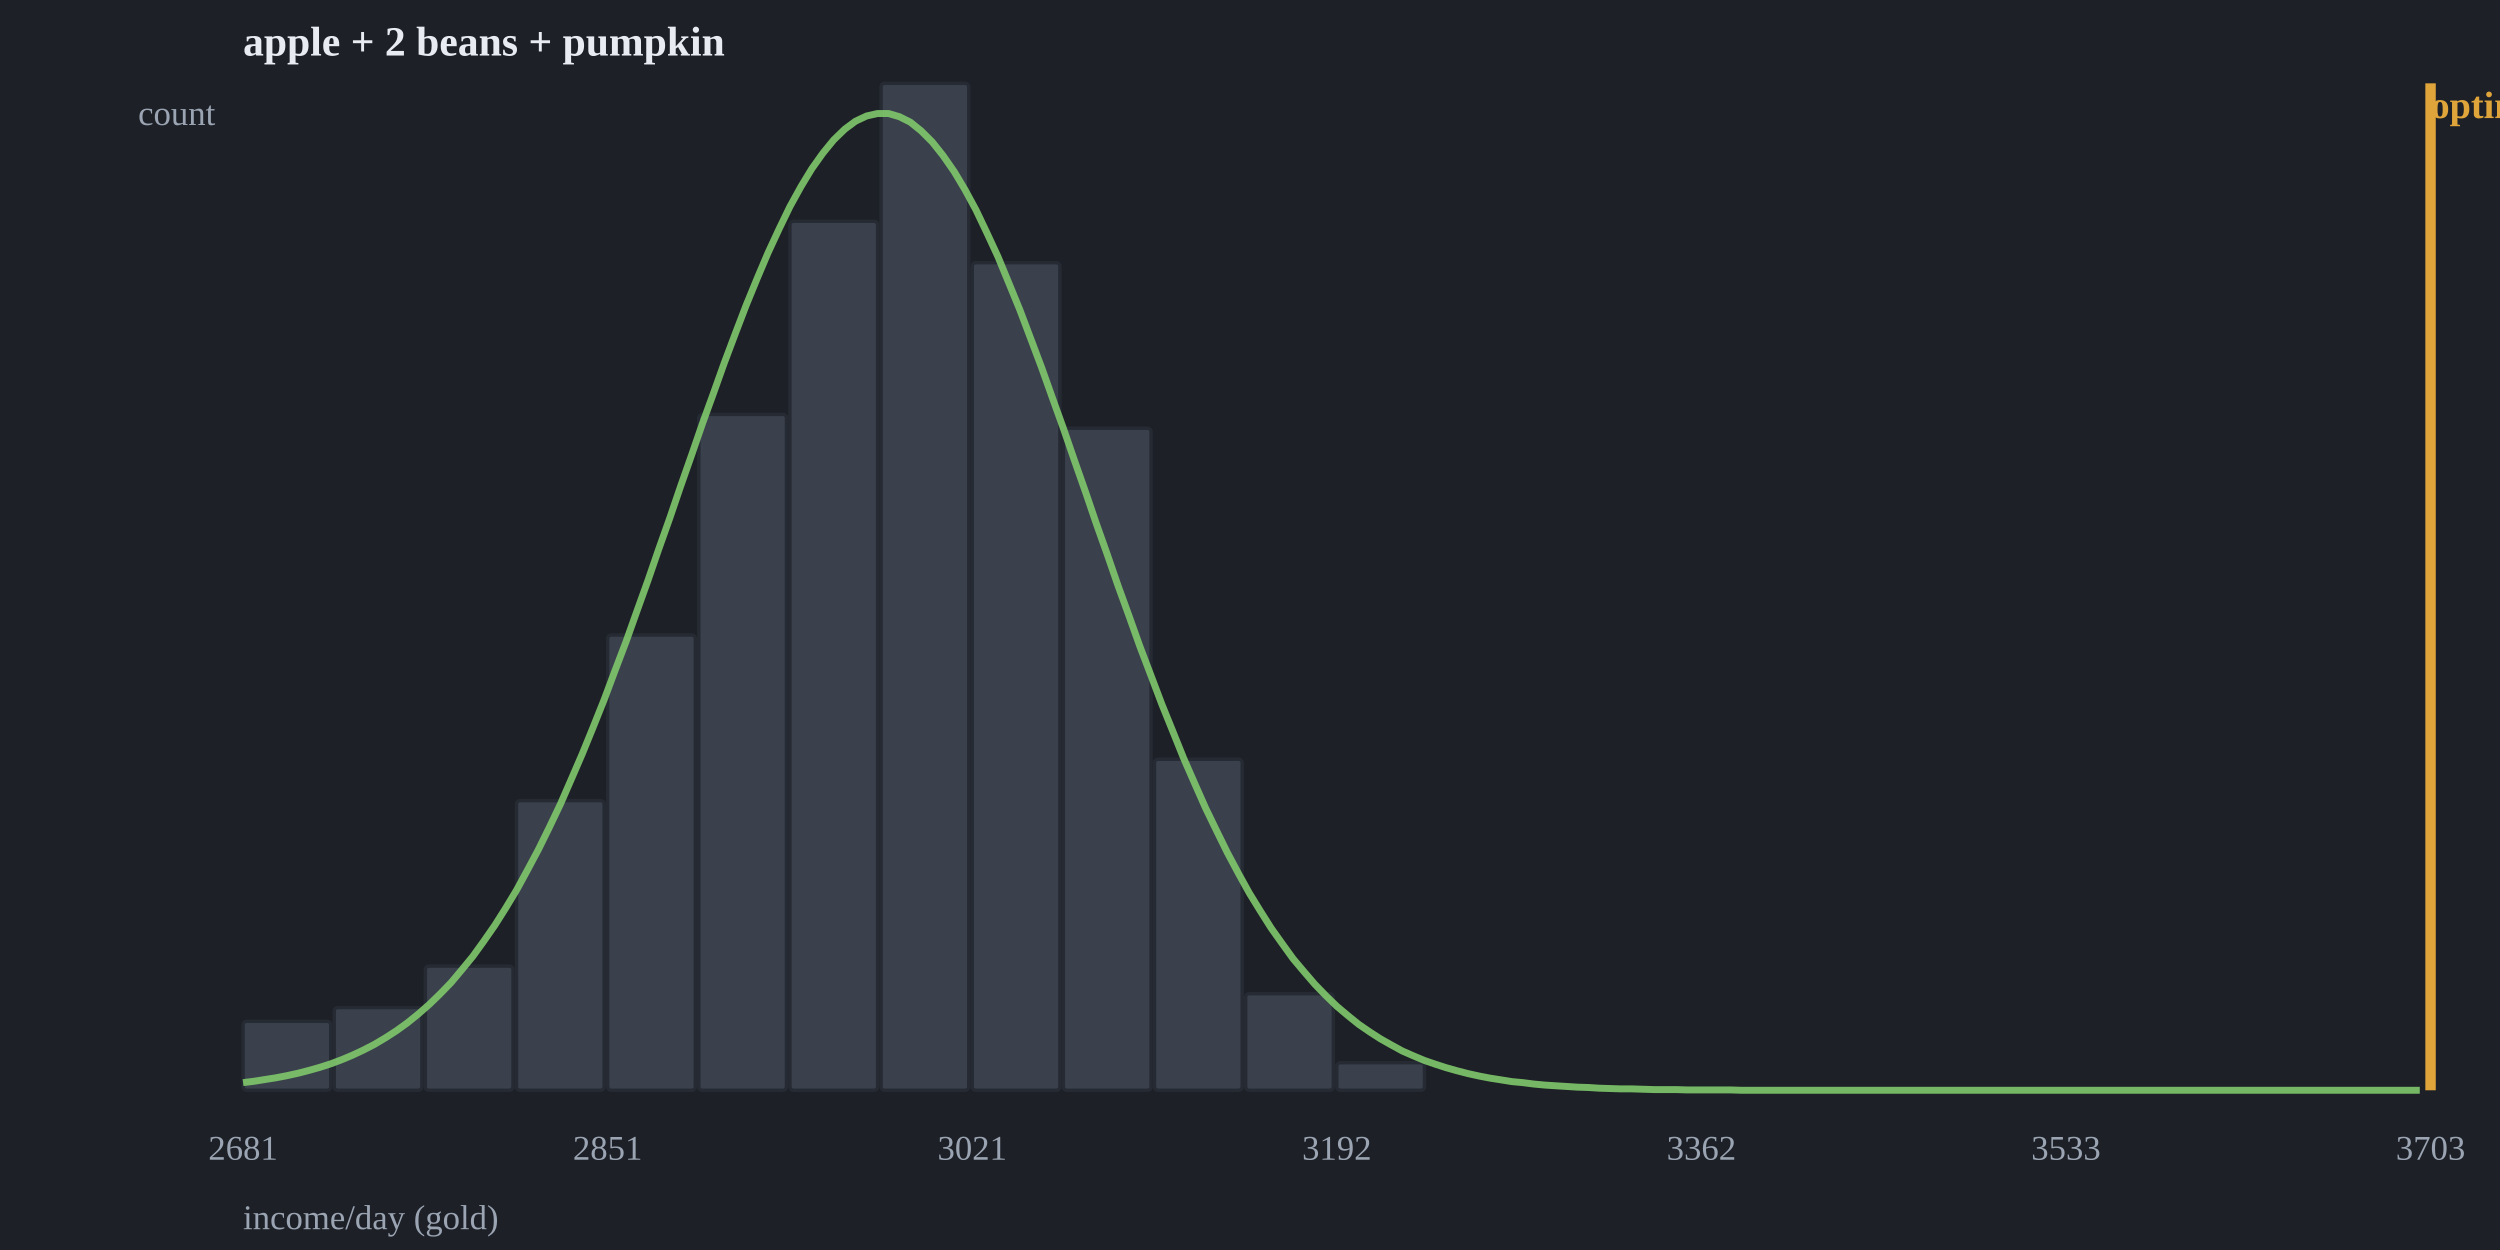
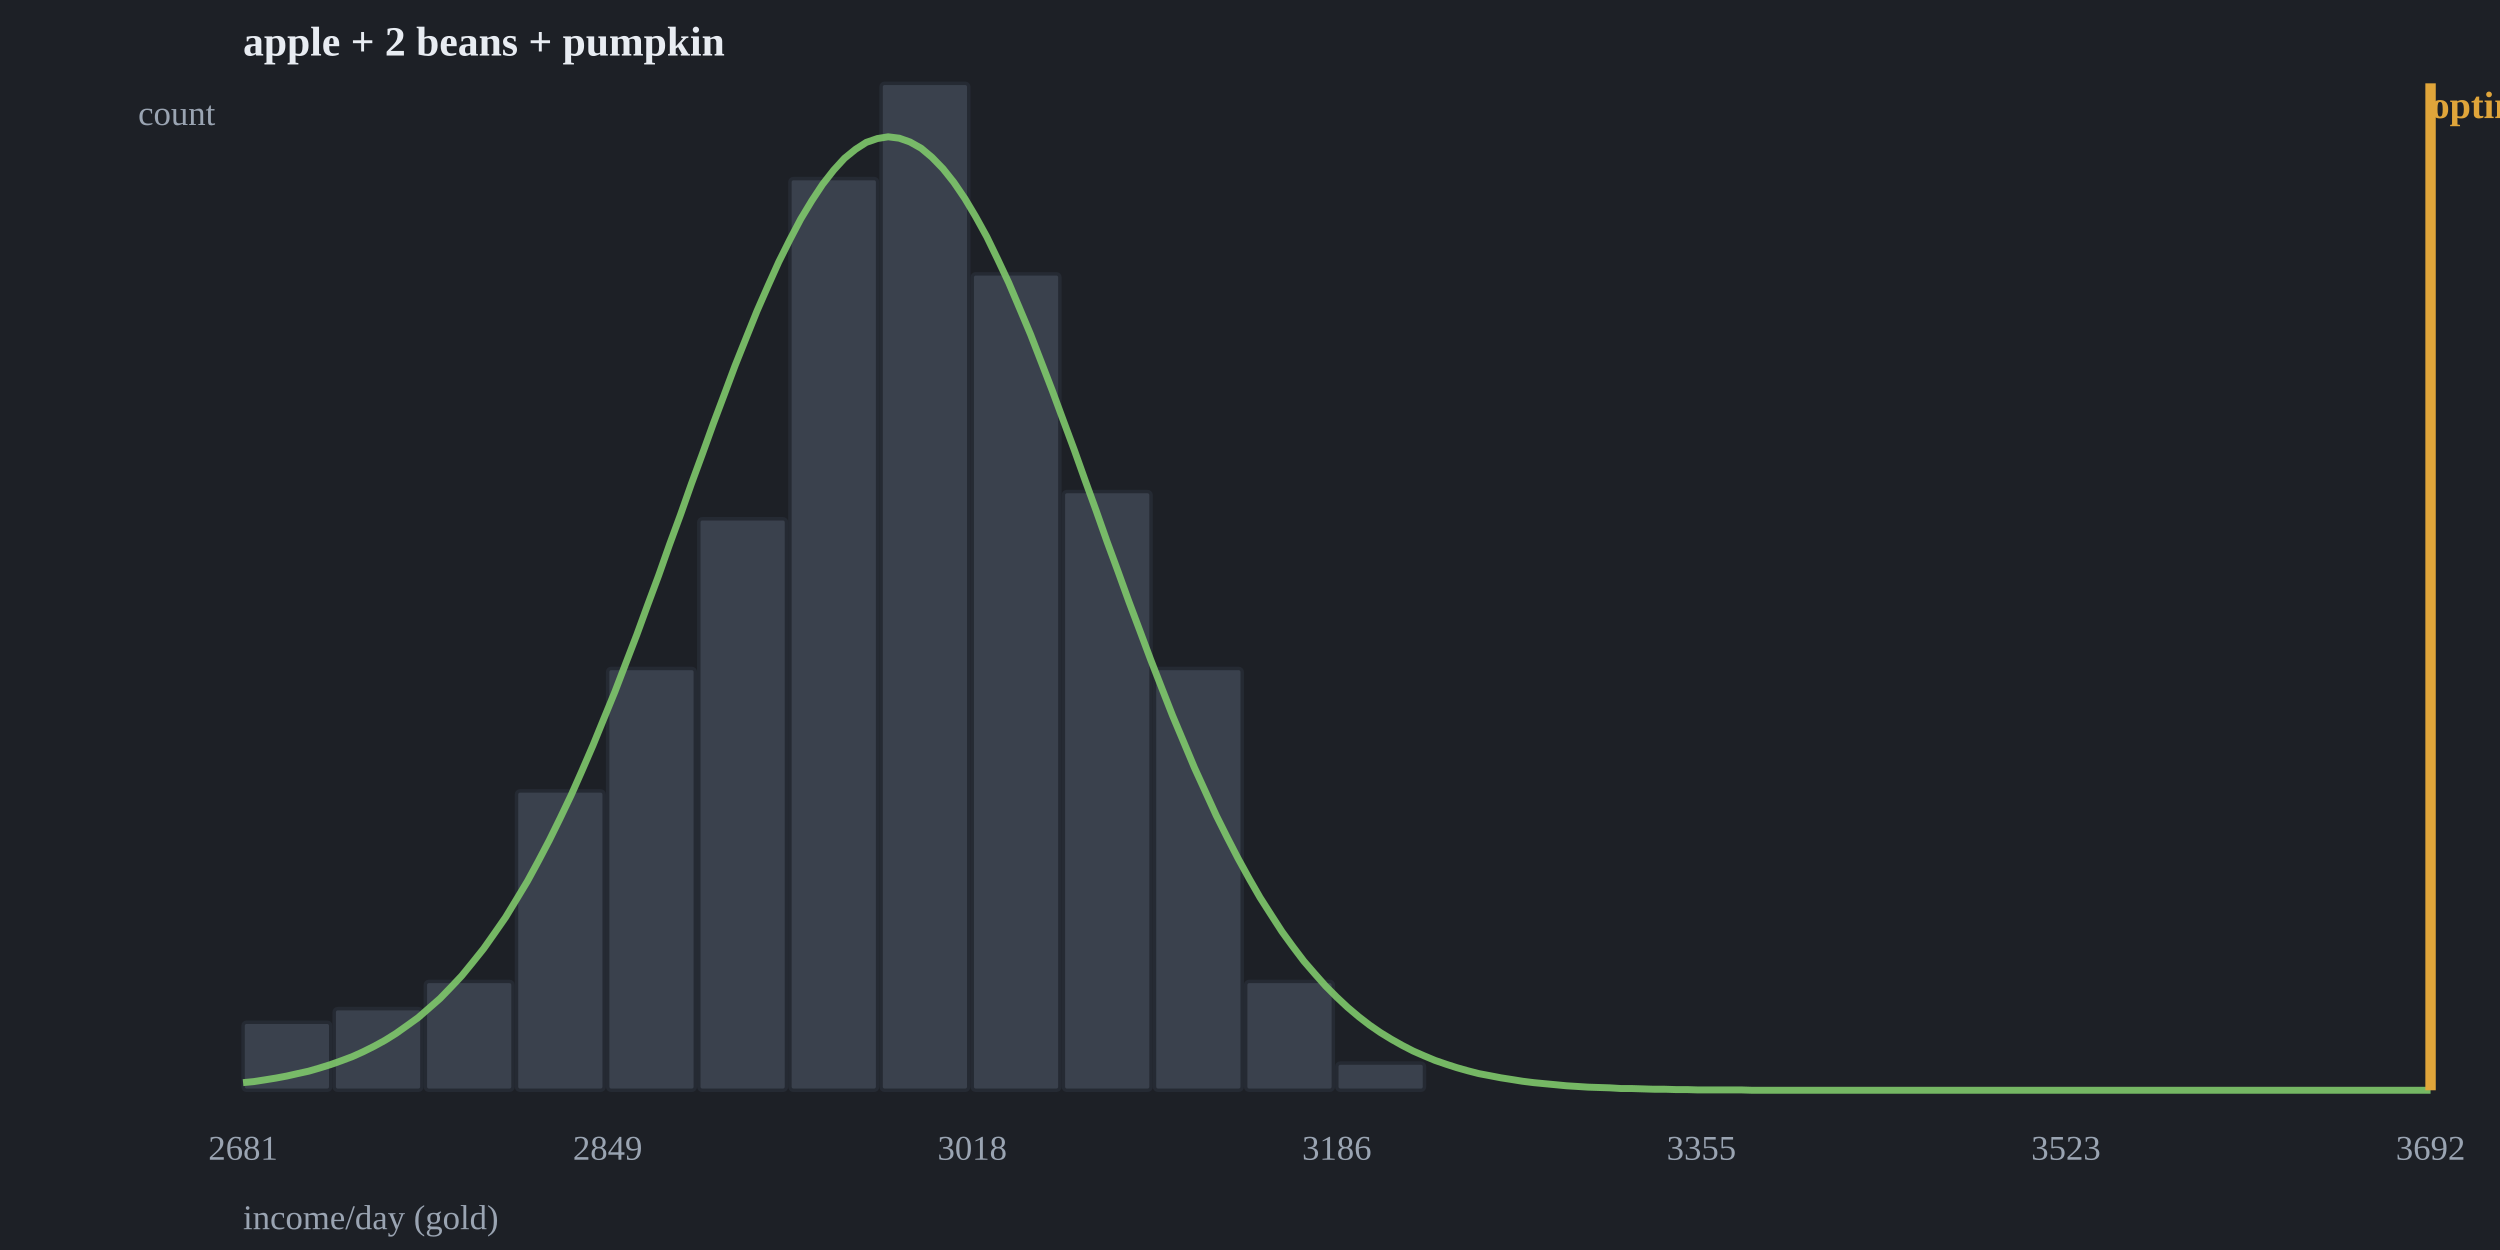
<svg xmlns="http://www.w3.org/2000/svg" viewBox="0 0 720 360" width="100%" role="img" aria-label="apple + 2 beans + pumpkin">
  <rect width="720" height="360" fill="#1d2026" />
  <text x="70" y="16" font-size="12" font-weight="700" fill="#e8ecf2">apple + 2 beans + pumpkin</text>
  <text x="62" y="36" font-size="10" fill="#9aa4b2" text-anchor="end">count</text>
-   <rect x="70" y="294.137" width="25.25" height="19.863" fill="#3a414d" stroke="#252a33" rx="1" />
-   <rect x="96.25" y="290.164" width="25.25" height="23.836" fill="#3a414d" stroke="#252a33" rx="1" />
-   <rect x="122.5" y="278.247" width="25.25" height="35.753" fill="#3a414d" stroke="#252a33" rx="1" />
-   <rect x="148.75" y="230.575" width="25.25" height="83.425" fill="#3a414d" stroke="#252a33" rx="1" />
-   <rect x="175" y="182.904" width="25.25" height="131.096" fill="#3a414d" stroke="#252a33" rx="1" />
-   <rect x="201.25" y="119.342" width="25.25" height="194.658" fill="#3a414d" stroke="#252a33" rx="1" />
-   <rect x="227.5" y="63.726" width="25.25" height="250.274" fill="#3a414d" stroke="#252a33" rx="1" />
+   <rect x="70" y="294.405" width="25.25" height="19.595" fill="#3a414d" stroke="#252a33" rx="1" />
+   <rect x="96.25" y="290.486" width="25.25" height="23.514" fill="#3a414d" stroke="#252a33" rx="1" />
+   <rect x="122.5" y="282.649" width="25.25" height="31.351" fill="#3a414d" stroke="#252a33" rx="1" />
+   <rect x="148.75" y="227.784" width="25.25" height="86.216" fill="#3a414d" stroke="#252a33" rx="1" />
+   <rect x="175" y="192.514" width="25.25" height="121.486" fill="#3a414d" stroke="#252a33" rx="1" />
+   <rect x="201.25" y="149.405" width="25.25" height="164.595" fill="#3a414d" stroke="#252a33" rx="1" />
+   <rect x="227.5" y="51.432" width="25.25" height="262.568" fill="#3a414d" stroke="#252a33" rx="1" />
  <rect x="253.75" y="24" width="25.25" height="290" fill="#3a414d" stroke="#252a33" rx="1" />
-   <rect x="280" y="75.644" width="25.25" height="238.356" fill="#3a414d" stroke="#252a33" rx="1" />
-   <rect x="306.25" y="123.315" width="25.25" height="190.685" fill="#3a414d" stroke="#252a33" rx="1" />
-   <rect x="332.5" y="218.658" width="25.25" height="95.342" fill="#3a414d" stroke="#252a33" rx="1" />
-   <rect x="358.75" y="286.192" width="25.25" height="27.808" fill="#3a414d" stroke="#252a33" rx="1" />
-   <rect x="385" y="306.055" width="25.25" height="7.945" fill="#3a414d" stroke="#252a33" rx="1" />
+   <rect x="280" y="78.865" width="25.25" height="235.135" fill="#3a414d" stroke="#252a33" rx="1" />
+   <rect x="306.25" y="141.568" width="25.25" height="172.432" fill="#3a414d" stroke="#252a33" rx="1" />
+   <rect x="332.5" y="192.514" width="25.25" height="121.486" fill="#3a414d" stroke="#252a33" rx="1" />
+   <rect x="358.75" y="282.649" width="25.25" height="31.351" fill="#3a414d" stroke="#252a33" rx="1" />
+   <rect x="385" y="306.162" width="25.25" height="7.838" fill="#3a414d" stroke="#252a33" rx="1" />
  <rect x="411.25" y="314" width="25.25" height="0" fill="#3a414d" stroke="#252a33" rx="1" />
  <rect x="437.5" y="314" width="25.25" height="0" fill="#3a414d" stroke="#252a33" rx="1" />
  <rect x="463.75" y="314" width="25.25" height="0" fill="#3a414d" stroke="#252a33" rx="1" />
  <rect x="490" y="314" width="25.25" height="0" fill="#3a414d" stroke="#252a33" rx="1" />
  <rect x="516.25" y="314" width="25.25" height="0" fill="#3a414d" stroke="#252a33" rx="1" />
  <rect x="542.5" y="314" width="25.25" height="0" fill="#3a414d" stroke="#252a33" rx="1" />
  <rect x="568.75" y="314" width="25.25" height="0" fill="#3a414d" stroke="#252a33" rx="1" />
  <rect x="595" y="314" width="25.25" height="0" fill="#3a414d" stroke="#252a33" rx="1" />
  <rect x="621.25" y="314" width="25.25" height="0" fill="#3a414d" stroke="#252a33" rx="1" />
  <rect x="647.5" y="314" width="25.25" height="0" fill="#3a414d" stroke="#252a33" rx="1" />
  <rect x="673.75" y="314" width="25.25" height="0" fill="#3a414d" stroke="#252a33" rx="1" />
-   <path d="M70.0 311.8L73.2 311.4L76.3 310.9L79.5 310.4L82.6 309.8L85.8 309.1L88.9 308.3L92.1 307.4L95.2 306.4L98.4 305.2L101.5 303.9L104.7 302.4L107.8 300.8L111.0 298.9L114.1 296.9L117.3 294.6L120.4 292.1L123.6 289.3L126.7 286.3L129.9 283.0L133.0 279.3L136.2 275.4L139.3 271.1L142.5 266.5L145.6 261.6L148.8 256.3L151.9 250.6L155.1 244.6L158.2 238.3L161.4 231.6L164.5 224.5L167.7 217.1L170.8 209.5L174.0 201.5L177.1 193.2L180.3 184.8L183.4 176.1L186.6 167.2L189.7 158.2L192.9 149.2L196.0 140.1L199.2 131.0L202.3 122.0L205.5 113.2L208.6 104.5L211.8 96.0L214.9 87.9L218.1 80.1L221.2 72.8L224.4 65.9L227.5 59.5L230.7 53.7L233.8 48.6L237.0 44.1L240.1 40.3L243.3 37.2L246.4 34.9L249.6 33.4L252.7 32.7L255.9 32.7L259.0 33.6L262.2 35.2L265.3 37.7L268.5 40.9L271.6 44.8L274.8 49.4L277.9 54.6L281.1 60.5L284.2 67.0L287.4 73.9L290.5 81.4L293.7 89.2L296.8 97.4L300.0 105.9L303.1 114.6L306.3 123.5L309.4 132.5L312.6 141.6L315.7 150.7L318.9 159.7L322.0 168.7L325.2 177.5L328.3 186.2L331.5 194.6L334.6 202.8L337.8 210.7L340.9 218.4L344.1 225.7L347.2 232.7L350.4 239.3L353.5 245.6L356.7 251.6L359.8 257.2L363.0 262.4L366.1 267.3L369.3 271.8L372.4 276.1L375.6 279.9L378.7 283.5L381.9 286.8L385.0 289.8L388.2 292.5L391.3 295.0L394.5 297.2L397.6 299.2L400.8 301.0L403.9 302.7L407.1 304.1L410.2 305.4L413.4 306.5L416.5 307.5L419.7 308.4L422.8 309.2L426.0 309.9L429.1 310.5L432.3 311.0L435.4 311.5L438.6 311.8L441.7 312.2L444.9 312.5L448.0 312.7L451.2 312.9L454.3 313.1L457.5 313.2L460.6 313.4L463.8 313.5L466.9 313.6L470.1 313.6L473.2 313.7L476.4 313.8L479.5 313.8L482.7 313.8L485.8 313.9L489.0 313.9L492.1 313.9L495.3 313.9L498.4 313.9L501.6 314.0L504.7 314.0L507.9 314.0L511.0 314.0L514.2 314.0L517.3 314.0L520.5 314.0L523.6 314.0L526.8 314.0L529.9 314.0L533.1 314.0L536.2 314.0L539.4 314.0L542.5 314.0L545.7 314.0L548.8 314.0L552.0 314.0L555.1 314.0L558.3 314.0L561.4 314.0L564.6 314.0L567.7 314.0L570.9 314.0L574.0 314.0L577.2 314.0L580.3 314.0L583.5 314.0L586.6 314.0L589.8 314.0L592.9 314.0L596.1 314.0L599.2 314.0L602.4 314.0L605.5 314.0L608.7 314.0L611.8 314.0L615.0 314.0L618.1 314.0L621.3 314.0L624.4 314.0L627.6 314.0L630.7 314.0L633.9 314.0L637.0 314.0L640.2 314.0L643.3 314.0L646.5 314.0L649.6 314.0L652.8 314.0L655.9 314.0L659.1 314.0L662.2 314.0L665.4 314.0L668.5 314.0L671.7 314.0L674.8 314.0L678.0 314.0L681.1 314.0L684.3 314.0L687.4 314.0L690.6 314.0L693.7 314.0L696.9 314.0" fill="none" stroke="#7ec86a" stroke-width="2" opacity="0.9" />
+   <path d="M70.0 311.8L73.1 311.5L76.3 311.0L79.4 310.5L82.6 309.9L85.7 309.2L88.9 308.5L92.0 307.6L95.2 306.6L98.3 305.5L101.5 304.3L104.6 302.9L107.8 301.3L110.9 299.6L114.1 297.6L117.2 295.4L120.4 293.1L123.5 290.4L126.7 287.6L129.8 284.4L133.0 281.0L136.1 277.2L139.3 273.2L142.4 268.8L145.6 264.2L148.7 259.1L151.9 253.8L155.0 248.1L158.2 242.0L161.3 235.7L164.5 229.0L167.6 222.0L170.8 214.6L173.9 207.0L177.1 199.2L180.2 191.1L183.4 182.8L186.5 174.3L189.7 165.7L192.8 156.9L196.0 148.2L199.1 139.4L202.3 130.7L205.4 122.1L208.6 113.6L211.7 105.3L214.9 97.3L218.0 89.6L221.2 82.3L224.3 75.4L227.5 69.0L230.6 63.1L233.8 57.8L236.9 53.1L240.1 49.0L243.2 45.6L246.4 43.0L249.5 41.0L252.7 39.9L255.8 39.4L259.0 39.8L262.1 40.9L265.3 42.7L268.4 45.3L271.6 48.6L274.7 52.5L277.9 57.2L281.0 62.4L284.2 68.2L287.3 74.6L290.5 81.4L293.6 88.7L296.8 96.3L299.9 104.3L303.1 112.6L306.2 121.0L309.4 129.6L312.5 138.3L315.7 147.1L318.8 155.9L322.0 164.6L325.1 173.2L328.3 181.7L331.4 190.0L334.6 198.2L337.7 206.1L340.9 213.7L344.0 221.1L347.2 228.1L350.3 234.9L353.5 241.3L356.6 247.3L359.8 253.1L362.9 258.5L366.1 263.5L369.2 268.3L372.4 272.7L375.5 276.8L378.7 280.5L381.8 284.0L385.0 287.2L388.1 290.1L391.3 292.8L394.4 295.2L397.6 297.4L400.7 299.3L403.9 301.1L407.0 302.7L410.2 304.1L413.3 305.4L416.5 306.5L419.6 307.5L422.8 308.4L425.9 309.2L429.1 309.8L432.2 310.4L435.4 310.9L438.5 311.4L441.7 311.8L444.8 312.1L448.0 312.4L451.1 312.7L454.3 312.9L457.4 313.1L460.6 313.2L463.7 313.3L466.9 313.5L470.0 313.5L473.2 313.6L476.3 313.7L479.5 313.7L482.6 313.8L485.8 313.8L488.9 313.9L492.1 313.9L495.2 313.9L498.4 313.9L501.5 313.9L504.7 314.0L507.8 314.0L511.0 314.0L514.1 314.0L517.3 314.0L520.4 314.0L523.6 314.0L526.7 314.0L529.9 314.0L533.0 314.0L536.2 314.0L539.3 314.0L542.5 314.0L545.6 314.0L548.8 314.0L551.9 314.0L555.1 314.0L558.2 314.0L561.4 314.0L564.5 314.0L567.7 314.0L570.8 314.0L574.0 314.0L577.1 314.0L580.3 314.0L583.4 314.0L586.6 314.0L589.7 314.0L592.9 314.0L596.0 314.0L599.2 314.0L602.3 314.0L605.5 314.0L608.6 314.0L611.8 314.0L614.9 314.0L618.1 314.0L621.2 314.0L624.4 314.0L627.5 314.0L630.7 314.0L633.8 314.0L637.0 314.0L640.1 314.0L643.3 314.0L646.4 314.0L649.6 314.0L652.7 314.0L655.9 314.0L659.0 314.0L662.2 314.0L665.3 314.0L668.5 314.0L671.6 314.0L674.8 314.0L677.9 314.0L681.1 314.0L684.2 314.0L687.4 314.0L690.5 314.0L693.7 314.0L696.8 314.0L700.0 314.0" fill="none" stroke="#7ec86a" stroke-width="2" opacity="0.9" />
  <line x1="700" y1="24" x2="700" y2="314" stroke="#e0a53a" stroke-width="3" />
-   <text x="700" y="34" font-size="11" fill="#e0a53a" font-weight="700">optimizer 3703</text>
+   <text x="700" y="34" font-size="11" fill="#e0a53a" font-weight="700">optimizer 3692</text>
  <text x="70" y="334" text-anchor="middle" font-size="10" fill="#9aa4b2">2681</text>
-   <text x="175" y="334" text-anchor="middle" font-size="10" fill="#9aa4b2">2851</text>
-   <text x="280" y="334" text-anchor="middle" font-size="10" fill="#9aa4b2">3021</text>
-   <text x="385" y="334" text-anchor="middle" font-size="10" fill="#9aa4b2">3192</text>
-   <text x="490" y="334" text-anchor="middle" font-size="10" fill="#9aa4b2">3362</text>
-   <text x="595" y="334" text-anchor="middle" font-size="10" fill="#9aa4b2">3533</text>
-   <text x="700" y="334" text-anchor="middle" font-size="10" fill="#9aa4b2">3703</text>
+   <text x="175" y="334" text-anchor="middle" font-size="10" fill="#9aa4b2">2849</text>
+   <text x="280" y="334" text-anchor="middle" font-size="10" fill="#9aa4b2">3018</text>
+   <text x="385" y="334" text-anchor="middle" font-size="10" fill="#9aa4b2">3186</text>
+   <text x="490" y="334" text-anchor="middle" font-size="10" fill="#9aa4b2">3355</text>
+   <text x="595" y="334" text-anchor="middle" font-size="10" fill="#9aa4b2">3523</text>
+   <text x="700" y="334" text-anchor="middle" font-size="10" fill="#9aa4b2">3692</text>
  <text x="70" y="354" font-size="10" fill="#9aa4b2">income/day (gold)</text>
</svg>
